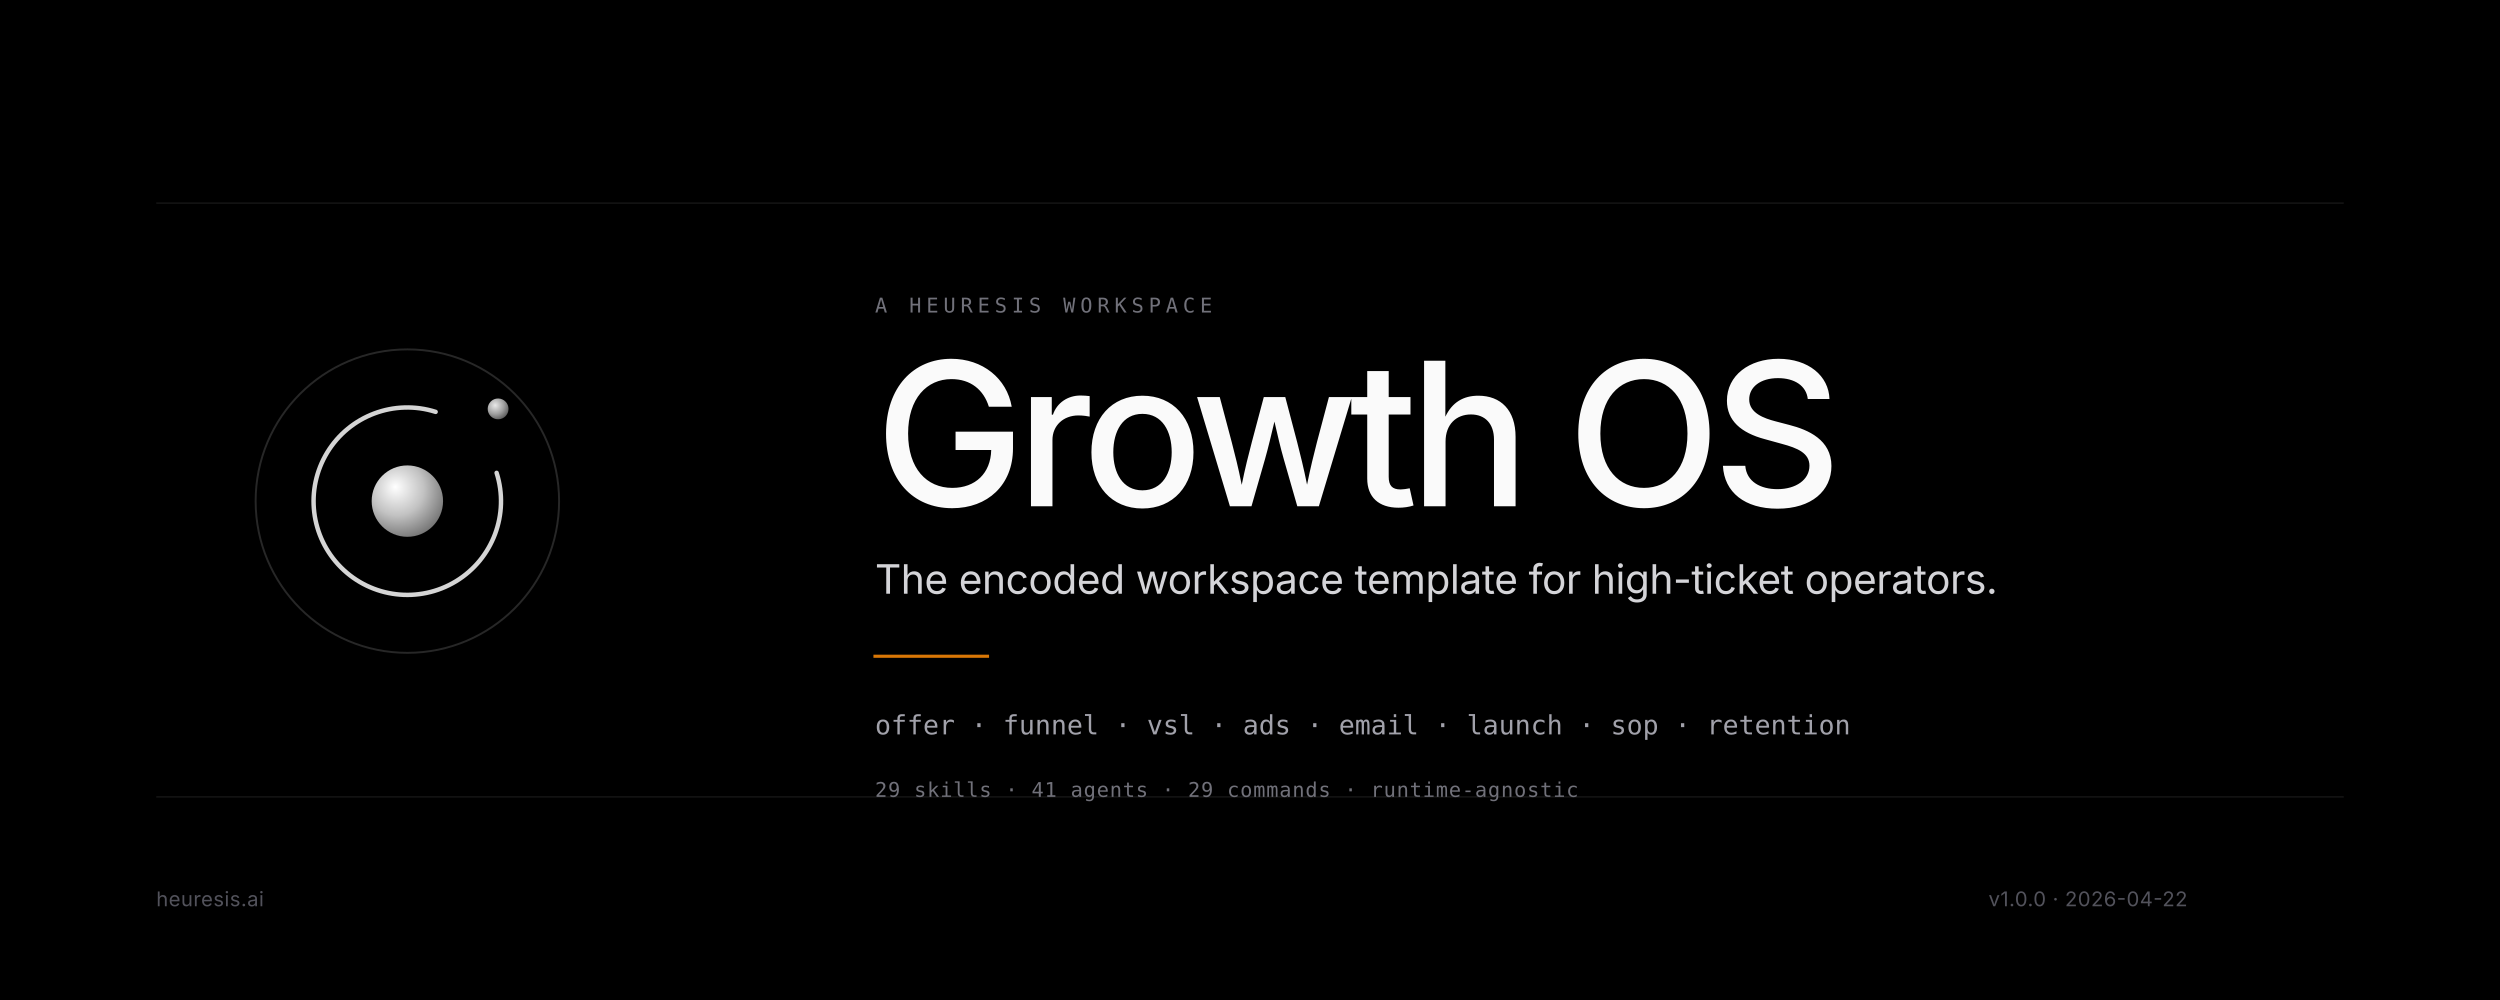
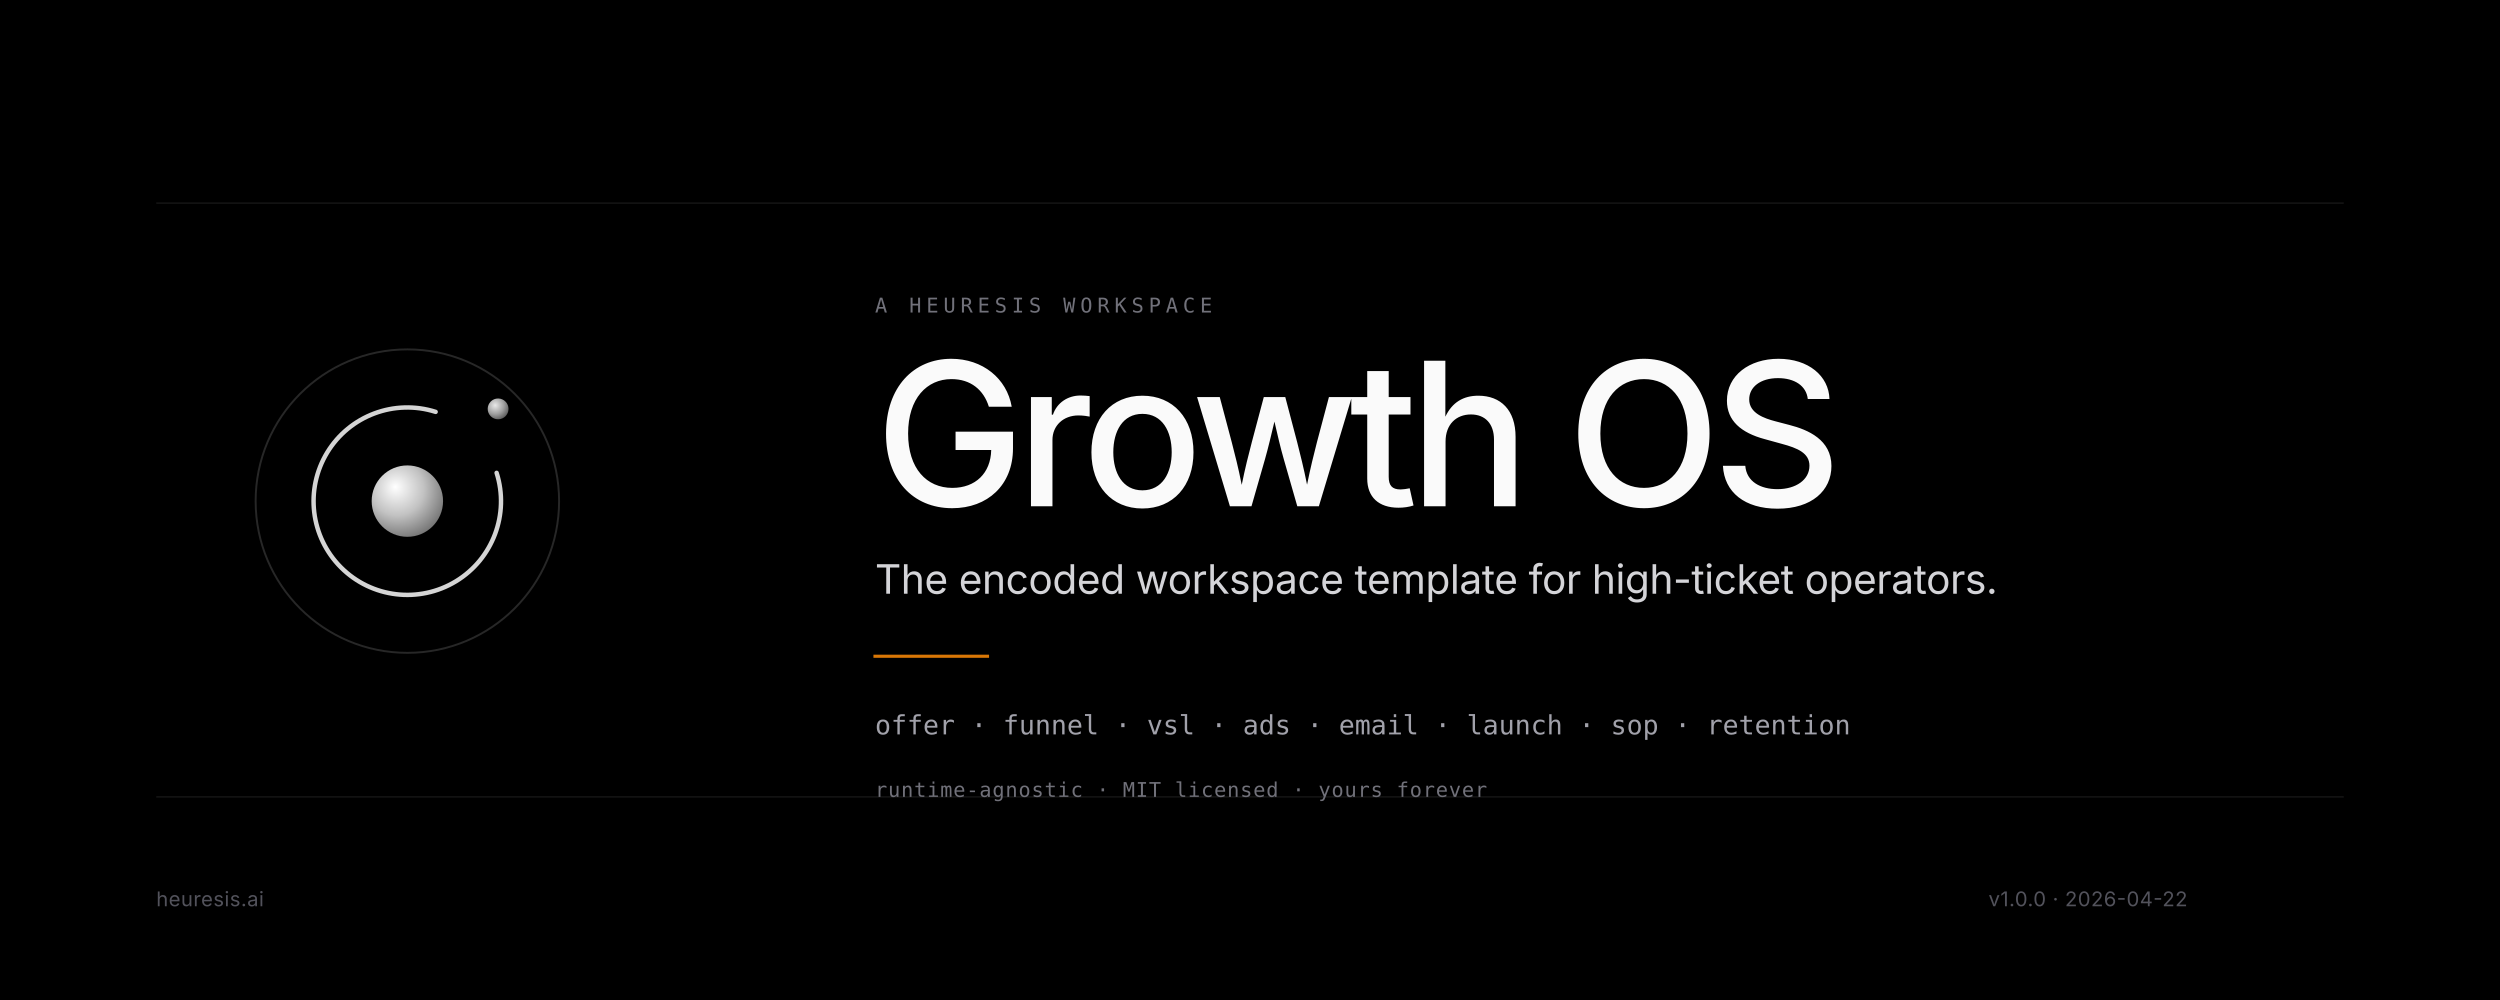
<svg xmlns="http://www.w3.org/2000/svg" viewBox="0 0 1600 640" width="1600" height="640" role="img" aria-label="Growth OS — a Heuresis workspace template">
  <defs>
    <radialGradient id="hb-core-d" cx="38%" cy="35%" r="68%" fx="33%" fy="30%">
      <stop offset="0%" stop-color="#ffffff" />
      <stop offset="55%" stop-color="#C2C2C2" />
      <stop offset="100%" stop-color="#787878" />
    </radialGradient>
    <radialGradient id="hb-particle-d" cx="36%" cy="33%" r="70%">
      <stop offset="0%" stop-color="#E8E8E8" />
      <stop offset="60%" stop-color="#A0A0A0" />
      <stop offset="100%" stop-color="#606060" />
    </radialGradient>
    <style>
      .hb-title { font-family: "Geist", "Inter", system-ui, -apple-system, "Segoe UI", Roboto, "Helvetica Neue", Arial, sans-serif; font-weight: 500; letter-spacing: -0.04em; fill: #fafafa; }
      .hb-subtitle { font-family: "Geist", "Inter", system-ui, -apple-system, "Segoe UI", Roboto, "Helvetica Neue", Arial, sans-serif; font-weight: 400; letter-spacing: -0.01em; fill: #d4d4d8; }
      .hb-tagline { font-family: "Geist Mono", "JetBrains Mono", "SF Mono", Menlo, Consolas, monospace; font-weight: 400; letter-spacing: 0; fill: #a1a1aa; }
      .hb-label { font-family: "Geist Mono", "JetBrains Mono", "SF Mono", Menlo, Consolas, monospace; font-weight: 500; letter-spacing: 0.24em; text-transform: uppercase; fill: #71717a; }
      .hb-meta { font-family: "Geist Mono", "JetBrains Mono", "SF Mono", Menlo, Consolas, monospace; font-weight: 400; letter-spacing: 0.04em; fill: #71717a; }
      .hb-sig { font-family: "Geist", "Inter", system-ui, -apple-system, "Segoe UI", Roboto, sans-serif; font-weight: 400; letter-spacing: 0.02em; fill: #52525b; }
    </style>
  </defs>
  <rect width="1600" height="640" fill="#000000" />
  <g transform="translate(100 130)" opacity="0.08">
    <path d="M 0 0 L 1400 0" stroke="#fafafa" stroke-width="1" />
    <path d="M 0 380 L 1400 380" stroke="#fafafa" stroke-width="1" />
  </g>
  <g transform="translate(17 77) scale(0.952)">
    <circle cx="256" cy="256" r="102" fill="none" stroke="#fafafa" stroke-width="1.3" opacity="0.16" />
    <path d="M 316,237 A 63,63 0 1,1 275,196" fill="none" stroke="#fafafa" stroke-width="3" stroke-linecap="round" opacity="0.85" />
    <circle cx="256" cy="256" r="24" fill="url(#hb-core-d)" />
    <circle cx="317" cy="194" r="7" fill="url(#hb-particle-d)" />
  </g>
  <g transform="translate(560 0)">
    <text class="hb-label" x="0" y="200" font-size="13">A  HEURESIS  WORKSPACE</text>
    <text class="hb-title" x="0" y="324" font-size="128">Growth OS</text>
    <text class="hb-subtitle" x="0" y="380" font-size="26">The encoded workspace template for high-ticket operators.</text>
    <line x1="0" y1="420" x2="72" y2="420" stroke="#d97706" stroke-width="2" stroke-linecap="square" />
    <text class="hb-tagline" x="0" y="470" font-size="17">offer · funnel · vsl · ads · email · launch · sop · retention</text>
-     <text class="hb-meta" x="0" y="510" font-size="13">29 skills  ·  41 agents  ·  29 commands  ·  runtime-agnostic</text>
+     <text class="hb-meta" x="0" y="510" font-size="13">runtime-agnostic  ·  MIT licensed  ·  yours forever</text>
  </g>
  <g transform="translate(100 580)">
    <text class="hb-sig" x="0" y="0" font-size="13">heuresis.ai</text>
  </g>
  <g transform="translate(1400 580)">
    <text class="hb-sig" x="0" y="0" font-size="13" text-anchor="end">v1.0.0  ·  2026-04-22</text>
  </g>
</svg>
